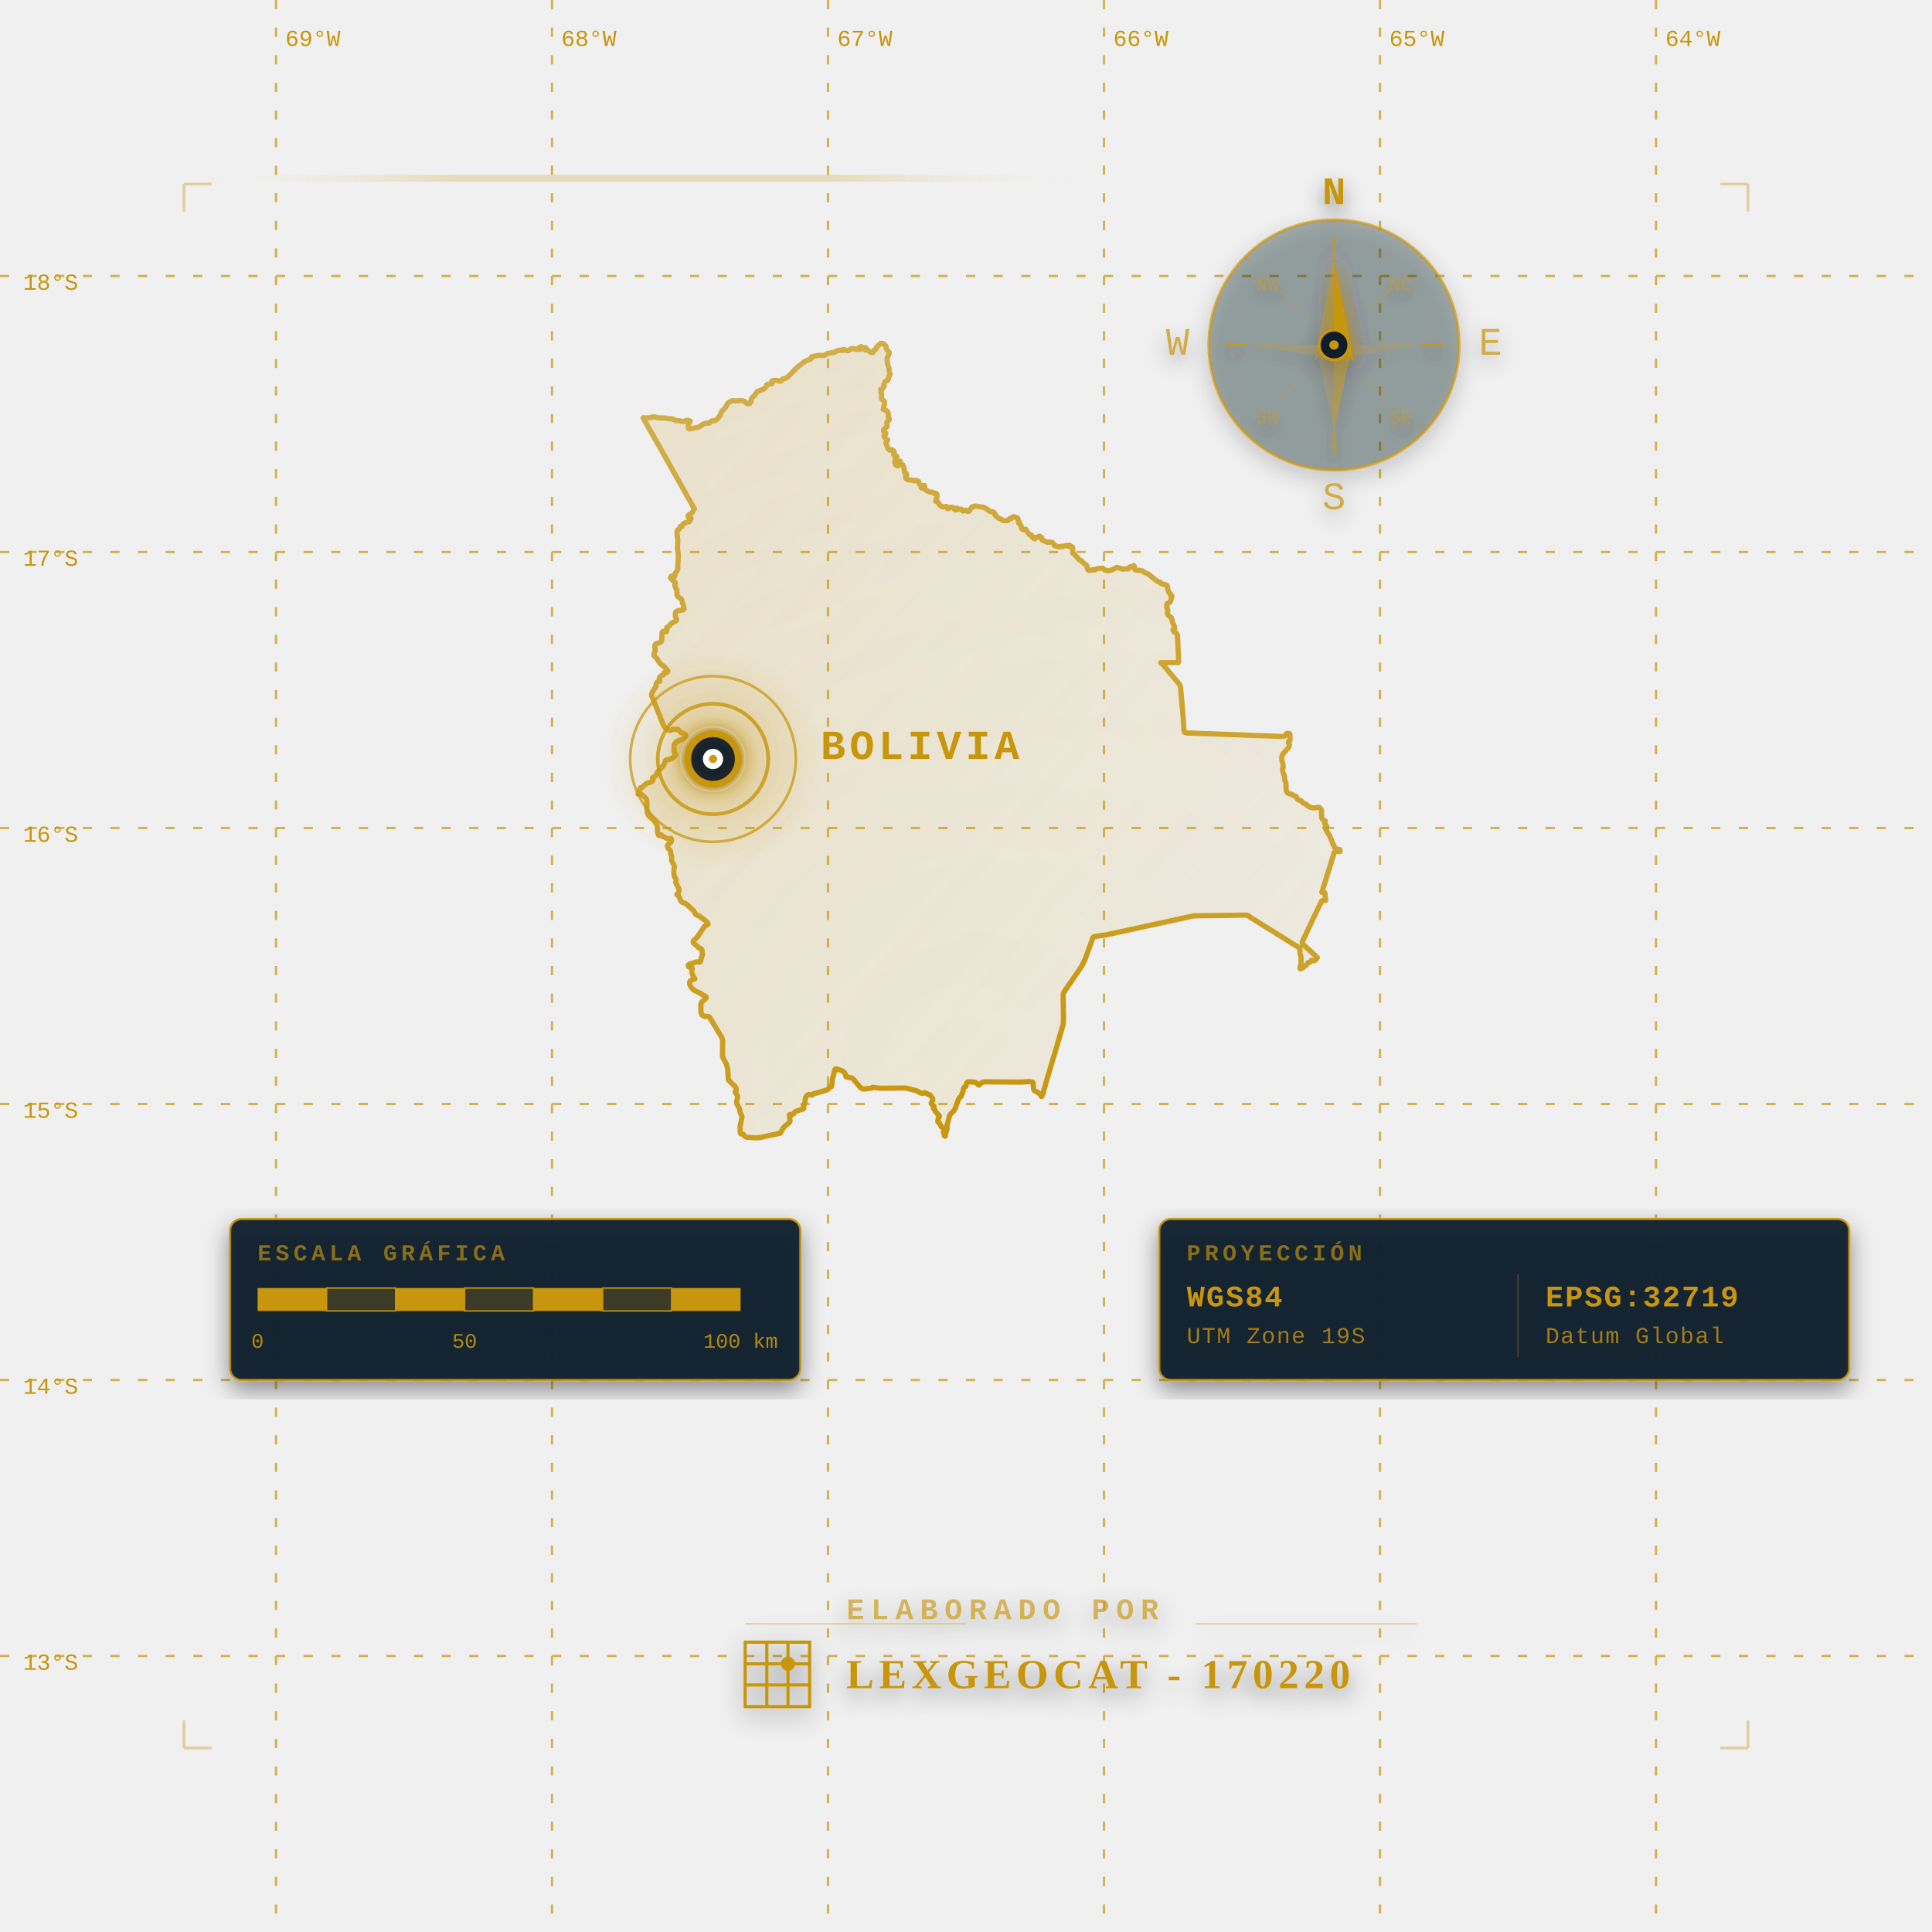
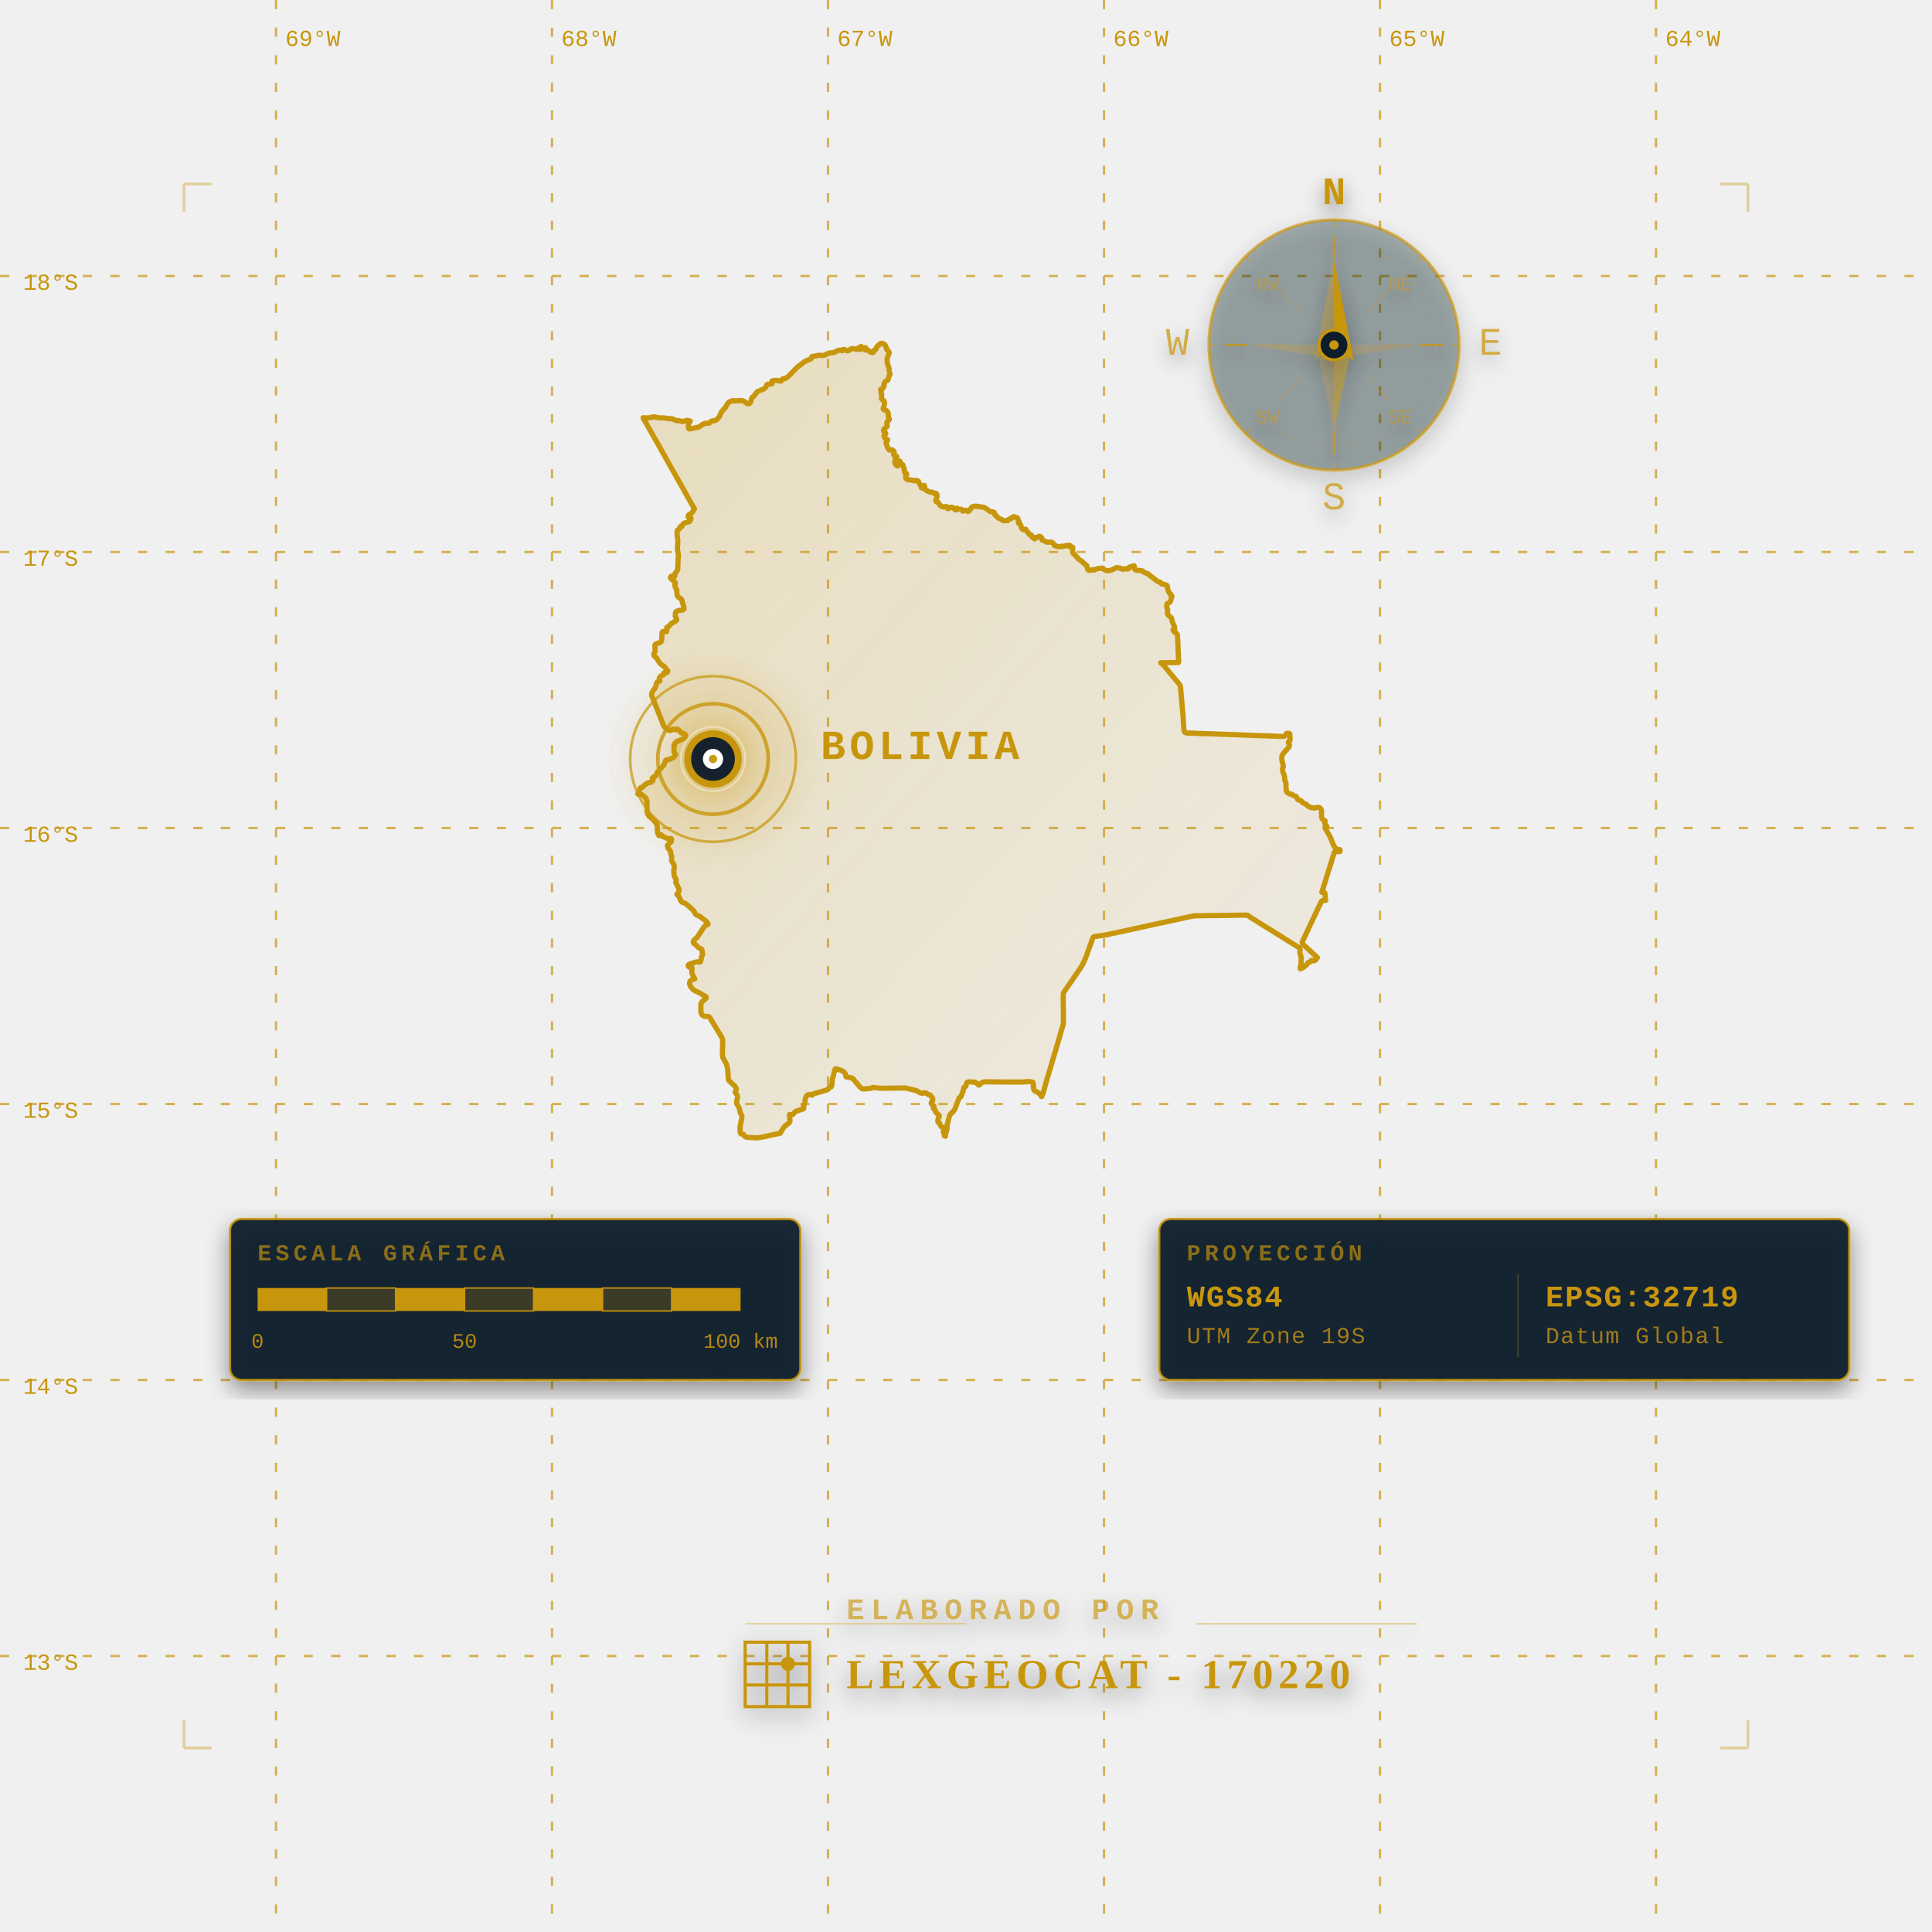
<svg xmlns="http://www.w3.org/2000/svg" viewBox="0 0 420 420" aria-hidden="true" role="img">
  <defs>
    <radialGradient id="grad-vignette-mask" cx="50%" cy="55%" r="58%">
      <stop offset="0%" stop-color="#fff" stop-opacity="1" />
      <stop offset="68%" stop-color="#fff" stop-opacity="0.72" />
      <stop offset="100%" stop-color="#fff" stop-opacity="0" />
    </radialGradient>
    <linearGradient id="grad-altiplano" x1="0%" y1="0%" x2="100%" y2="100%">
      <stop offset="0%" stop-color="rgba(200,150,12,0.22)" />
      <stop offset="100%" stop-color="rgba(200,150,12,0.06)" />
    </linearGradient>
-     <linearGradient id="grad-valles" x1="0%" y1="0%" x2="100%" y2="100%">
-       <stop offset="0%" stop-color="rgba(15,110,110,0.20)" />
-       <stop offset="100%" stop-color="rgba(15,110,110,0.05)" />
-     </linearGradient>
-     <linearGradient id="grad-oriente" x1="0%" y1="0%" x2="100%" y2="100%">
-       <stop offset="0%" stop-color="rgba(58,94,58,0.22)" />
-       <stop offset="100%" stop-color="rgba(58,94,58,0.05)" />
-     </linearGradient>
    <radialGradient id="grad-lpaz-halo" cx="50%" cy="50%" r="50%">
      <stop offset="0%" stop-color="rgba(200,150,12,0.65)" />
      <stop offset="45%" stop-color="rgba(200,150,12,0.22)" />
      <stop offset="100%" stop-color="rgba(200,150,12,0)" />
    </radialGradient>
-     <linearGradient id="grad-scanline" x1="0%" y1="0%" x2="100%" y2="0%">
-       <stop offset="0%" stop-color="rgba(255,255,255,0)" />
-       <stop offset="30%" stop-color="rgba(200,150,12,0.45)" />
-       <stop offset="70%" stop-color="rgba(200,150,12,0.45)" />
-       <stop offset="100%" stop-color="rgba(255,255,255,0)" />
-     </linearGradient>
-     <filter id="filter-glow-gold" x="-80%" y="-80%" width="260%" height="260%" color-interpolation-filters="linearRGB">
-       <feGaussianBlur stdDeviation="2" result="blur" />
-       <feMerge>
-         <feMergeNode in="blur" />
-         <feMergeNode in="SourceGraphic" />
-       </feMerge>
-     </filter>
    <filter id="filter-panel-shadow" x="-12%" y="-12%" width="124%" height="124%" color-interpolation-filters="linearRGB">
      <feGaussianBlur stdDeviation="2.5" in="SourceAlpha" result="blur" />
      <feOffset dx="0" dy="2" in="blur" result="offset" />
      <feFlood flood-color="rgba(0,0,0,0.45)" result="color" />
      <feComposite in="color" in2="offset" operator="in" result="shadow" />
      <feMerge>
        <feMergeNode in="shadow" />
        <feMergeNode in="SourceGraphic" />
      </feMerge>
    </filter>
-     <mask id="mask-map-vignette">
-       <rect width="420" height="420" fill="url(#grad-vignette-mask)" />
-     </mask>
-     <pattern id="pattern-hatch-territory" patternUnits="userSpaceOnUse" width="4" height="4" patternTransform="rotate(45)">
-       <line x1="0" y1="0" x2="0" y2="4" stroke="rgba(200,150,12,0.20)" stroke-width="0.5" />
-     </pattern>
    <style type="text/css">

      /* ── Animation keyframes ───────────────────────────────────────── */

      /* La Paz pulse rings — outer: wide, slow; mid: tighter, delayed */
      @keyframes anim-pulse-outer {
        0%   { transform: scale(0.6);  opacity: 0.80; }
        100% { transform: scale(3.0);  opacity: 0;    }
      }
      @keyframes anim-pulse-mid {
        0%   { transform: scale(0.6);  opacity: 0.90; }
        100% { transform: scale(2.0);  opacity: 0;    }
      }
      @keyframes anim-pulse-inner {
        0%   { transform: scale(0.65); opacity: 0.85; }
        100% { transform: scale(1.60); opacity: 0;    }
      }

      /* La Paz dot: gentle pulsing glow */
      @keyframes anim-dot-breathe {
        0%, 100% { opacity: 1;    }
        50%       { opacity: 0.60; }
      }

      /* HUD scan-line: sweeps from top to bottom of the SVG viewport */
      @keyframes anim-scan-sweep {
        0%   { transform: translateY(0px);   opacity: 0.15; }
        20%  { opacity: 0.55; }
        80%  { opacity: 0.45; }
        100% { transform: translateY(380px); opacity: 0.10; }
      }

      /* Compass outer dashed ring: slow continuous rotation */
      @keyframes anim-compass-rotate {
        from { transform: rotate(0deg);   }
        to   { transform: rotate(360deg); }
      }

      /* ── Reusable component classes ────────────────────────────────── */

      /* La Paz pulse rings — shared geometry, different timings */
      .lpaz-pulse-outer,
      .lpaz-pulse-mid,
      .lpaz-pulse-inner {
        transform-box:    fill-box;
        transform-origin: center center;
      }
      .lpaz-pulse-outer {
        animation: anim-pulse-outer 3.2s cubic-bezier(0.25,0.46,0.45,0.94) infinite;
      }
      .lpaz-pulse-mid {
        animation: anim-pulse-mid   3.2s cubic-bezier(0.25,0.46,0.45,0.94) infinite 0.65s;
      }
      .lpaz-pulse-inner {
        animation: anim-pulse-inner 2.2s cubic-bezier(0.25,0.46,0.45,0.94) infinite 1.15s;
      }

      /* La Paz central dot */
      .lpaz-dot {
        animation: anim-dot-breathe 2.8s ease-in-out infinite 1.0s;
      }

      /* HUD scan-line element */
      .hud-scanline {
        animation: anim-scan-sweep 5s ease-in-out infinite;
      }

      /* Compass outer ring */
      .compass-ring-animated {
        transform-box:    fill-box;
        transform-origin: center center;
        animation: anim-compass-rotate 80s linear infinite;
      }

      /* Monospaced label base: avoids repeating font attrs on every text */
      .map-label {
        font-family: 'DM Mono', 'Courier New', monospace;
        fill: #C8960C;
      }
      .map-label-dim   { fill: rgba(200,150,12,0.65); }
      .map-label-faint { fill: rgba(200,150,12,0.42); }
      .map-label-white { fill: #ffffff; }

    </style>
  </defs>
  <g id="layer-map-body" mask="url(#mask-map-vignette)">
    <g id="map-territory" transform="translate(82,28) scale(0.19)">
      <g transform="translate(200,200)">
        <path id="bolivia-fill" fill="url(#grad-altiplano)" stroke="#C8960C" stroke-width="6" stroke-linejoin="round" d="M108.6 576.1l0.1-5-0.2-2.4-0.7-2-1-1.3-1.3-1.3-2.6-2.2-1.1-0.4-3.4-0.4-0.1 0 1.1-1.8 1.1-3.8 0.7-1.5 0.3-0.1 1.1-0.2 0.4-0.1 3.6-3.3 2-1.4 1.8-0.7 1.9-0.3 1.7-0.7 1.5-1.7 0.3-1-0.3-0.5-0.5-0.2-0.2-0.4 0.2-0.7 0.4-0.4 2.8-1.7 0.8-0.9 1.7-3.8 6.7-7.2 0.9-1.5 1.3-3.7 0.6-1 1-0.6 2.4-0.2 1.2-0.3 3.8-2 1.1-0.9 1.1-1.4 0.8-1.1-1.7-2.4-0.4-1.2 0.2-2.1-0.1-4 0.2-1.4 0.6-1.2 1.7-2.2 2.2-1.1 7.4-3 1.5-2.3-0.7-1.9-1.5-1-3.5-1.4-2.6-3-1.5-0.9-1.9 0.7-2.1-0.7-0.7-0.1-0.8 0.3-1.2 1-0.8 0.3-1.7 0-1.5-0.6-1.5-0.8-1.2-1.1-2.3-2.9-1.5-3.7-2.7-7.1-2.8-7.1-2.8-7-2.9-7.1-0.8-2-0.3-2 0.6-2.1 4.2-6.5 0.4-1.3 0.1-1.4 0.4-1.3 0.8-1.3 0.7-0.3 1.8-0.6 0.5-0.3 0-0.6-0.8-2.1 0.4-1.1 1.1-1.4 1.2-1.1 2.2-0.8 0.9-2.6 1.3-0.1 1.6 0.1 1-0.8 0.1-1.3-1.5-1.5-1.6-2.4-1.1-1-3.9-2.9-1.1-1.1-3.8-5.9-1.1-1-1.4-1.3-0.4-1.2 0.3-1.3 1-2.6 0.2-0.5-0.3-5.6 0.1-1.1 0.6-0.9 1.5-0.9 3.6-1.1 1.1-0.6 0.9-2 0.4-8.7 0.8-1.3 1.3-0.1 1.5 0.3 1.5 0 0.4-0.7-0.2-3.2 0.2-1.1 0.4-0.3 1.1-0.3 0.5-0.3 2.6-3 1.2-0.9 4.3-2.4 1.3-1.3-0.3-1.3-0.9-1.4-0.5-1.2 0-2.6 0.1-1.3 0.3-1.2 1.7-1.2 2.2-0.6 4.4-0.6 1.3-1.3-0.3-2.4-1.6-4.6-0.4-2.3-0.4-1-0.7-1-3.5-2.4-0.9-1.2-0.4-2.2 0-2.4-0.2-2.3-1.2-1.8-0.8-2.6-0.1-0.9 0.2-1.1 0.3-0.8 0-0.8-0.7-1-3.5-2.9-1.4-1.9 0.9-1.6 0.9 0 2 0.3 0.7-0.1 0.6-0.8 0-0.8-0.1-0.8 0.2-0.9 0.5-0.8 1.4-1.5 0.5-0.9 0.6-1.6 0.4-1.7-0.2-1.5 0.7-13.3-0.9-5.3-0.2-2.7 0.5-8-0.1-1-0.8-6.6 0-2.9 0.3-1.6 2.1-1.6 0.7-1.6 0.8-1.3 1.5 0.2 0.8-1.9 1-1.4 1.4-0.9 5.4-1.5 0.5-0.6 1.5-3-0.6-0.8-2.2-0.5-0.6-0.7 0.1-1.1 0.6-1 0.9-0.7 2-1.1 0.9-0.8 0.8-1 0.5-1.1 0.4-1.3 0.4-0.6 0.7-0.3-0.4-0.6-1.6-2.9-6.9-12.2-6.8-12.2-6.9-12.2-6.9-12.2-6.8-12.2-6.9-12.2-6.9-12.1-6.9-12.2-0.2-0.4-0.2-0.4-0.3-0.4-0.2-0.4-0.2-0.4-0.3-0.5-0.2-0.4-0.2-0.4 4.9 0.2 2.6-0.2 4.4-1.1 2.2 0.3 2.2 0.6 2.4 0.4 3.7-0.1 5.2 0.6 2.4 0.5 2.3-0.2 1 0.2 4.9 2.1 0.3 0.1 0.6 0 0.3-0.1 1.5 0 3.1 0.8 1.6 0.2 1.7-0.4 1.8-0.7 1.8-0.3 1.9 0.6 1.2 0.5-1.1 1.6-0.8 1.6-0.4 1.7 0.3 2.8 0.2 0.6 0.5 0.4 1.2 0 9.4-1.9 1.8-1 3.4-2.4 2.9-1 1.1-0.2 1.1 0 1.1 0.2 0.9-0.2 2.1-2 1.2-0.6 3.1-0.3 1.2-0.5 1.3-1 1.3-1.3 1.1-1.4 0.9-1.4 1.7-4 0.9-1.3 3.7-4 2.4-4.3 0.9-1.1 1.5-1.1 2.1-1 1.1-0.4 1.1-0.1 1.8 0.3 7.9-0.4 1 0.2 0.9 0.3 1.3 0.7 2.6 2 1.2 0.6 2.3-0.6 1.1-2 0.6-2.4 0.7-2 0.7-0.7 2-1.7 0.8-1 1.3-2.1 0.8-0.9 1-0.9 1.3-0.4 2.3-1.1 2.7-0.9 1.4-0.9 1.1-1.1 0.9-1.2 0.3-0.8 0-0.5 0.2-0.5 0.7-0.6 0.6-0.2 3-0.1 0.7-0.1 0.7-0.2 0.5-0.4 0.1-0.7-0.4-1.4 0.1-0.6 1-0.5 1.5-0.3 2.7-0.1 1.2 0.2 2.6 0.7 1.1 0 0.8-0.5 0.5-0.7 0.4-0.8 0.5-0.5 0.7-0.2 1.3-0.1 0.7-0.1 3.1-1.8 10.6-10.9 8.7-6.7 1.2-0.7 5.4-2.1 0.7-0.4 0.3-0.5 0.2-0.8 0.2-0.7 0.4-0.5 0.7-0.2 7.8-1.4 4 0.3 1.3-0.2 1.3-0.4 2.8-1.6 1-0.4 6.5-1 1.2-0.4 2-1.4 1.2-0.5 3.6-0.3 0.3 0.1 0.2 0.3 0.3 0.2 0.4 0.1 0.3-0.3 0.4-0.8 0.3-0.2 1-0.2 0.4 0.1 0.8 0.3 1.7 1 0.9 0.2 1.2-0.2 3-1.9 1.2-0.3 1.2-0.1 0.9 0.1 2.7 0.6 0.8 0.1 0.8-0.5 1.1-1.1 0.1 0.5 0.3 0.5 0.3 0.6 0.4 0.2 0.7-0.1 0.2-0.6-0.1-0.7 0.1-0.5 0.6-1.3 0.4-0.3 0.4 0.9 0.1 0.6 0.2 0.5 0.3 0.4 0.6 0.2 2.5-1 1-0.1-0.2 1.6-0.3 0.8 0.3 0.2 0.6-0.1 0.5 0.1 0.2 0 0.7-0.3 0.3 0 0.4 0.2 0.6 0.7 0.3 0.3 2 1.3 0.9 0.5 1.2 0.2 0.8 0 0.3-0.3 0.2-0.5 0.3-0.5 0.1-0.2 0.1-0.6 0.1-0.3 0.3-0.2 0.8-0.1 0.3-0.1 0.7-0.9 0.7-1 0.2-0.6 0.3-1 0.4-0.6 3-2.5 0.9-1 0.6-0.1 1.8 0 1.2 0.4 1.8 1.6 0.9 2.1 0.2 0.2 0.9 3 0.6 0.7 0.9 0.8 0.8 0.9 0.4 1-0.3 1.6-1.4 2.7-0.6 1.5-0.2 2.7 0.3 2.7 0.5 2.6 1.3 3.4 0.2 1.5 0.2 2.9 0.1 0.6 0.7 1.6 0.1 0.7-0.2 0.6-1.1 1.8-0.7 3.2-0.8 1.6-2.5 1.2-0.9 1.3-0.7 1.5-0.3 1.2 0.1 0.5 0.1 0.2 0.3 0.3-1.6 2.8-0.9 0.9-1.6 0.4 0 0.4 0.7 1.2 0.2 0.5-0.1 0.3-0.3 0.6-0.1 0.4 0.1 0.6 0.2 0.7 0.2 0.6 0.2 0.2 0.2 0.7-0.4 3.3 0 1 1.1 1.3 1.2 0.7 0.9 1 0.4 1.9-0.1 1.2-0.5 2.5-1 3.1 0.4 0.8 2.6 0.7 1.1 0.8 1 1.1 0.6 1 0.4 5.7 0.2 0.4 0.3 0.4 0.4 0.5 0 0.8-0.3 0.6-0.4 0.4-0.5 0.4-0.6 0.4-1 1.6-0.1 1.2 0.4 1.2 0.2 1.4-0.5 1.2-2.5 2-1 1.1-0.2 1.7 0.8 1 1.1 0.8 0.6 0.9-0.4 1-0.9 0.6-0.6 0.7 0.1 1.6 0.8 1.3 1.4 1 1.2 0.7 0.6 0.4-0.3 0.9-1.1 1.3-0.4 0.8-0.1 0.7 0.1 0.5 2.2 5.8 1.8 1.9 2.3-0.6 1.6 0.9 0.7 0.6 0.5 0.8 0 0.7-0.5 1.2 0 0.9 0.2 0.9 0.4 0.2 0.4 0 0.8 0.3 1.4 1 0.5 0.6-1.6 0.5-0.2 0.6 0.3 1.6-0.1 0.7-0.6 1-0.1 0.7 0 2.4 0.4 0.9 0.9 1 1.2 0.9 0.8 0.3 0.5-0.7 0.4-3.2 0.3-0.9 0.4-0.5 0.9-0.3 0.2 0.6-0.2 1.6 0.9 0.9 1.2 0.5 1.1 0.6 0.6 2.2 0.8 1.5 0.3 0.7 0.1 0.7-0.1 1.3 0 0.7 0.4 1.4 0.3 0.6 0.7 0.4 0.2 0 0.7 0.3 0.4 0.7 0.1 0.8-0.3 0.7-0.9 1.3-0.1 1.2 0.5 1.1 0.7 0.8 1 0.5 1 0.3 2.8 0.1 1.4 0.3 1.4 0.5 1.4 0.2 1.4-0.6 0.8 0.4 1.2 0.3 1.1 0.4 0.5 1 0.3 1.4 0.8 1.2 2.1 2.3-0.5 0.9 0.3 0.8 0.8 0.3 0.8-0.2 0.1-0.6 0.3-1.7 0.2-0.4 1.1-0.2 0.2 0.4 0.3 1.1 0 0.6-0.4 0.8 0 0.5 0.2 0.3 0.5 0.6 0.2 0.2 0.6 0.7 1.6 1 3.2 1.4 0.8 0.1 1.7 0 0.4 0.1 1.1 0.9 1.3 0.7 0.1-0.2 0-0.2 0.1-0.1 1 0.1 0.3 0.1 1.1 1 0.2 0.5 0.1 0.8-0.1 1.5-0.3 1.4-1.2 2.7 0.2 1.2 0.4 0.3 1.4 0.5 0.6 0.3 0.6 0.7 0.8 1.4 0.5 0.7 0.8 0.9 1.1 0.8 1.2 0.6 1.6 0.2 2.6-0.5 1 0.3 0.7 2.1 0.6 0.2 0.6-0.2 0.4-0.1 0.4-0.3 0.7-0.8 0.7-0.2 1.4-0.2 1.1 0.4 1 0.6 1.8 2 0.7 0.2 0.7-0.7 0.9-1.4 1 1.2 4 0.1 1.4 2 1.3-0.2 2-0.8 0.9 0.3 0.6 0.6 0.7 0.5 1.2 0 0.8-0.7 0.4-0.6 0.4-0.6 2.2-2.8 0.1-0.4 1.1-0.1 2-0.7 0.9-0.1 9.5 1.4 0.2 0.1 3.5 1.9 2.8 2.3 1.1 0.5 1.4 0.3 0.9 0 0.7 0.1 0.7 0.3 0.6 0.5 0.5 0.7 0.1 0.7 0.1 0.6 0.2 0.7 0.6 0.5 0.5 0.2 0.5 0.2 0.2 0.8 0.3 0.4 2.5 1.9 1.4 0.4 0.8 0.3 1.9 1.5 0.8 0.3 4.7 0 0.7-0.2 0.3-0.5 0.6-0.6 1.4-1 0.3 0 0.8 0.1 0.3-0.1 0.3-0.3 0.3-0.7 0.3-0.3 1.8-0.8 0.2-0.2 0.7 0.2 1.3 0.6 2 0.5 0.7 0.9 0.5 2.4 0.2 0.5 0.5 0.3 0.2 0.4-0.5 0.8-0.1 0.4 0.1 0.4 0.2 0.3 1.5 1.2 0.7 0.9 0.3 0.6 0.2 1.5 0.5 1.3 0.8 1 0.8 0.6 0.7 0.3 0.6 0 0.6-0.1 0.6-0.4 0.6-0.2 0.3 0.4 0.2 0.7 3.5 4.5 0.2 0.4 0.3 0.3 0.7 0.2 0.7 0 0.5 0.1 0.3 0.4 0.1 0.6 0.3 1.1 0.9 0.9 1.1 0.8 1.3 0.7 0.1-1.4 0.7-0.3 1.1 0 1.3-0.2 0.8-0.5 0.7-0.6 0.8-0.1 1.3 0.8 0.6 0.5 0.4 0.6 0.3 0.6 0.1 1.6 0.3 0.3 5.7 2.5 4.1-0.1 1.3 0.2 0.9 0.6 1.8 2.2 0.2 0.3 0.1 0.7 0.2 0.1 0.9 0 0.2 0 1.2 0.7 0.5 0.2 3.1 0.4 0.8-0.1 0.8-0.7 1.3 0.6 1.1-0.3 1-0.5 2.4-0.6 0.7-0.1 0.7 0.2 1.8 1.2 0.1-1.6 0.6 0.2 1.5 1.8 0.7 0.3 0.6-0.2 0.4 0.1 0.1 1 0 4.5 0.2 1.2 0.7 0.9 1.4 1.1 2.9 3.2 0.9 0.5 0.1 0.2 1 1.6 0.4 0.3 1.4 0.7 1.2 0.7 3.2 3.2 0.6 0.5 1.3 0.6 0.5 0.5 0.3 0.5 1.3 4.6 0.8 0.6 1.5 0.3 1.3-0.3 1.3-0.4 1.3-0.3 1.3 0.6 1.2-0.8 1.5-0.6 1.7-0.4 4.7-0.4 0.2 0.1 0.3 0 1.8 1.7 0.7 0.4 3.1 0.7 3-0.3 2.8-1.1 4.5-2.3 1 0 1 0.5 2.4 0.4 1.3 0.8 0.8 0.3 0.7 0 1.5-0.4 4.4 0.1 0.6-0.4 0.4-1.3 1-0.7 2.8-0.4 0.2-0.2 0.8-0.5 0.9-0.2 0.4 0.7 0 2.7 1.2 1.4 2.9 0.5 3.2 0.2 2.2 0.5 1.2 1.2 0.5 0.3 4.5 1.9 5 4 4.8 3.8 2.3 1.2 1.5 0.4 0.5 0.2 0.2 0.3 0.4 0.8 0.2 0.3 0.6 0.3 5 1.2 1.2 0.7 0.5 1.2 0.1 1.9 0.4 1.8 0.6 1.8 0.6 1.4 0.6 0.6 1.4 1.2 0.1 0.4-0.3 0.7 0.4 0.4 0.7 0.3 0.4 0.3 0.1 0.6 0 0.4-0.6 1.3-0.8 3.1-0.7 1.5-1.2 1-1.6 0.5-0.4 0.3-0.4 0.9-0.2 1.6-0.1 1.5 0.2 0.9 0.9 1.6 0 1.7-0.2 1.8 0 1.9 0.7 1.2 3.6 3 0.5 1.1 1 4.3 2.2 4.8 0.3 2.9-2 0.7 1.1 2.2 3.2 2.2 0.8 1.5 0.2 4.1 0.3 5.6 0.2 5.6 0.3 5.6 0.2 5.6 0.3 4.4-0.4 0.8-7.5 0.1-12.7 0.1 3.5 3.1 4.5 5.5 7.1 8.6 6.1 7.2 0.9 1.5 0.5 1.7 0.9 10.2 1.2 13.8 0.9 10.1 0.4 7.4 0.5 7.7 1.2 3 2.1 0.6 4.5 0.1 12.6 0.5 12.5 0.4 12.6 0.5 12.5 0.4 12.5 0.5 12.6 0.5 12.5 0.4 12.6 0.5 4.7 0.1 1.5-0.1 1.3-0.7 0.5-0.7 1-1.7 0.4-0.3 2.9 0.1 0.7 0.6 0.3 6.6-0.3 1-1.5 1.3-0.1 1.2 1.3 2.5-0.8 2.5-6.6 7.5-1.1 2.1-0.5 2.3 0.2 3 1.4 5.2 0.2 2.7-0.2 0.5-0.5 1.2-0.2 0.6 0 0.9 0.7 3.4 1.1 2.1 0.4 1.2 0.4 4.8 0.3 1.1 0.7 1.2 0.4 1.5 0.1 6.2 0.3 2.6 1.2 2 2.5 1.4 2.1 0.3 0.6 0.2 0.7 0.4 1.1 1 0.7 0.4 0.5 0.1 1.1 0.2 0.6 0.3 0.7 1 1.1 2.3 1 0.8 0.9 0.2 0.8 0.1 0.7 0.2 0.8 0.6 1.8 2 0.8 0.5 2.3 1 0.8 0.5 2.8 2.4 1.9 0.8 2.5 0.6 2.5 0.2 1.9-0.6 1.5-0.2 1.2 0.1 1.4 0.6 0.9 1 0.7 1.5 0.2 1.7-0.1 1.7 0.1 1.1 0 2.7 0.1 1.2 0.5 1.3 0.7 0.9 0.9 0.8 0.9 0.7 1.1 0.4-0.6 2.2 0.2 0.8 1.2 1.5 1 1.7-0.2 1.2-2 0.2 6.1 10.7 3.4 8.5 2.3 4.2 2.6 1.5 1.3 0 1.1 0.2 0.6 0.6-0.1 1.6-4.5 0-1.2 0.3-0.9 0.8-1 3.4-3.1 9.9-3.1 9.9-3.1 10-3.1 9.9-0.8 2.4 2.7 0.2 0.7 0.6 0.3 1.3 0.3 4.2 0.4 3-3.7 0.3-1.1 0.7-1.5 3.2-2.1 4.3-4.5 9.5-4.5 9.5-2 4.3-0.8 1.8-1.8 3.8-1.8 3.8-0.8 1.7-2.3 4.9 0.5 2 5 4.6 5.3 4.9 6.6 6.1-0.6 0.9-0.8 1.1-0.9 1-1.5 0.7-1.6-0.4-1.1-0.1-0.5 0.3-0.1 0.6-0.5 0.6-0.6 0.4-0.8 0.1-1.7 0.7-2 3-1.7 0.7-0.5 0.2-0.8 1.2-0.3 0.4-0.8 0.5-2.8 1-0.1-1.8 1-3.7 0.1-1.5-0.1-2.9 0.2-1.6-0.2-2.2-1.2-4-0.1-2.2 0.2-2.4-0.2-1-0.7-0.8-2.6-1.6-6.2-3.8-6.1-3.8-6.1-3.9-6.2-3.8-6.1-3.8-6.2-3.8-6.1-3.9-6.1-3.8-3.4-2-1.8-1.4-2-1.4-1.3-0.3-5.4 0-12.4 0.2-12.4 0.2-12.4 0.1-12.4 0.2-5.4 0.1-9.9 2.1-22.3 4.9-22.3 4.8-22.3 4.9-22.3 4.8-1.4 0.3-3.1 0.4-3.1 0.5-1.4 0.2-5.9 0.9-1 0.5-0.6 0.8-1.2 3.4-1.8 5.2-1.9 5.1-1.8 5.2-1.9 5.1-0.9 1.8-0.8 1.8-0.4 0.9-0.5 0.9-0.8 1.8-1.1 1.7-1.1 1.7-1.1 1.7-1.1 1.6-2.9 4.3-3 4.3-2.9 4.3-3 4.2-1.3 2-1.5 2.1-2.4 3.7-0.5 1.8 0 6.4 0.1 6.2 0.1 6.8 0.1 10.3-0.2 4.6-2.2 7.3-2.1 7.3-2.3 7.9-2.4 8.2-2.3 7.5-3 10.3-2.4 8-2.9 9.7-1.7 6.3-1.9 6.7-1.5 3.6-0.6-0.2-0.2-0.5 0-0.7-0.3-0.6-0.8-0.8-2.8-2.1-3.1-1.5-1-1-0.5-1.2 0-2.3-0.4-0.9 0.2-0.5 0-0.7-0.4-2.7-0.2-0.7-1-0.2-2.8-0.6-9.8 0.6-20.7-0.1-20.7-0.2-2.6 0.5-1 0.6-3.1 2.7-0.7-0.3-2.7-2.5-1.4-0.6-6.1-0.4-1.8 0.3-0.9 0.5-0.2 0.2-0.1 0.4-0.6 1.6-0.2 1.4-0.3 0.5-0.5 0.6-0.5 0.2-0.4 0.2-0.4 0.2-0.6 1.2-1 4-2 5.2-0.5 0.8-1.4 0.7-0.5 0.6-4.8 12.8-1.6 2.3-3.4 3.3-1 1.7-2.8 10.7-0.1 5.1-0.6 1.4-1.5 5.5 0.1 0.9-1.2-0.6-0.3-3.3-0.8-1 0.5-1.7-0.2-1.9-0.9-1.6-1.4-0.7-0.7-0.6-1.8-3.8-0.6-0.5-0.6-0.2-0.4-0.4-0.2-1.1 0.1-0.8 0.3-1.4 0-0.7 0.3-0.8 0.5-0.6 0.5-0.7 0.1-1.1-3.6-3.6-1-1.3-0.4-1.7-0.2-0.4-1.2-0.8-0.4-0.5 0.1-0.7 0.5-1.4-0.1-0.8-0.9-0.8-1.4-0.9-0.8-1.3 0.6-1.6 0.9-1.1 0.4-1 0-1.1-0.6-1.5-0.6-0.8-1.7-2.2-0.6-0.4-1.4-0.3-1.4-0.8-1.3-0.9-1.4-0.2-0.5-0.2-0.6 0.1-1.2 0.5-0.6 0.1-2.6-0.6-4.6-2.6-12.4-2.9-11.2 0.1-17.5 0.2-3.5-0.4-4.6-0.6-0.6 0-0.3 0.3-0.3 0.3-0.5 0.3-9.2 1-2-0.6-1.9-1.4-8.4-10-1.5-0.8-6-1.1-0.4-0.4-0.8-3.4-2-2.2-2.8-1.5-5.6-1.8-1.2 0.4-3.1 11.7-0.6 6.6-0.3 1-0.4 0.9-0.2 0.1-0.2-0.2-0.9 0.1-0.5 0.4-0.6 0.5-0.4 0.7-0.2 0.7-1.6 1.2-8.8 2.6-7.6 2.1-0.3 0.3-0.2 0.6-0.2 0.4-0.3 0.1-1.1-0.3-1.3-0.2-0.7-0.2-0.7-0.1-0.9 0.4-1.5 1.3-0.9 1.4-0.5 1.7-0.7 5.3-0.5 1.6-0.9 1-0.1 0.6 0.4 2.1-0.1 0.7-0.7 0.5-7.4 2.4-1.8 0.9-1.3 1.4-0.6 1-0.9 0.6-1 0.2-1.4-0.1-1.2 0 0.6 6.7-0.2 1.5-0.7 1.1-5 4-1.9 2.3-3.4 5.7-20.8 4.5-2.4 0.5-4.6 0.3-10.2-0.6-2.1-0.7-0.5-0.5-1.5-2.2-0.3 0-2.5-0.5-0.7-1.1-0.3-1.8 0-5.5 2.1-10.6 0-1.4-2-4-0.6-3.6-0.5-1.5-2.6-4.7-0.4-1.4 0-1.4 1.1-4.5 0-1.4-0.6-1.7-1.9-2.7-0.2-0.7 0.2-0.7 0.8-1.2 0.3-0.6-0.3-1.6-0.8-1.7-1.1-1.5-1.3-0.9-3.2-3.1-1.6-1.5-0.6-0.8-0.3-1.1-0.7-11.6-1.4-5.5-4.1-7.5-0.5-2.4 0.3-17.3-0.9-3.1-13.8-22.9-1-1-1.5-0.4-2.7 0.1-1-0.1-1.4-0.9-1.5-0.9-1.1-3-0.1-9.1 0.5-1.6 1-1.5 4.5-3.9 0.1-1.3-2-1.6-1.7-0.7-3.1-2-6.7-3.3-1.5-1.1-1.4-1.5-1.4-1.9-1-2.2-0.2-2.2 0.7-1.8 1.5-1.2 3.8-1.3-2.6-4.7-0.8-2.3 0.1-2.8 0.3-2-0.2-0.7-2.1-0.4-2-1.3-0.3-1.4 1.2-1.2 8-2.5 2.1-0.2 0.9 0.2 0.7 0.2 0.6-0.1 0.6-0.7 0.3-0.7 0.6-2.4 0-1.4 1.4-3.2 0.2-1-0.1-0.5-0.3-0.4-0.3-0.9 0-2.1-0.1-0.5-0.5-1-0.6-0.4-2.1-0.9-1.1-0.8-2.1-2.2-3.2-2.5-0.4-0.9 0.1-1.3 0.9-1.4 2.7-2.4 1.2-1.3 3.6-5.4 2.9-4.5 1.4-2 1-0.9 2.6-1.2 0.6-0.5-0.5-1.3-1.2-1.4-1.3-1.3-7.1-5.2-2.3-0.9-1.8-1.1-2.4-4.1-1.5-1.6-6.2-5.5-2.1-1.5-3.1-1.1-0.9-0.6-0.7-1-1.6-3.6-1.2-2.2-0.8-1-1-0.6 1.9-2.7 0.6-1.3 0-1.5-0.2-0.8-3.7-7.7 0-0.1 0-0.1 0.5-0.9 0.1-1-0.1-0.9-0.5-0.9-1.5-2.8-0.6-3.4 0-3.6 0.5-3.3 0-1.6-0.5-1.4-2.3-4.1-0.3-1.1 0.2-3.8-0.1-0.6-1-3-0.1-0.6 0-0.7-0.2-1.6-0.7-1.1-2-2.2-0.9-3.2 1.9-2.1 2.4-1.9 0.5-3-0.7-1.1-0.8 0-1 0.4-1.4 0.1-1.1-0.4-1.1-0.4-2-1.3-1.5-0.4-0.5-0.1-0.4-0.5-1.4-1.5-1 0.2-0.8 0.6-0.8 0-1-1.7-0.6-2.5-0.1-5.1-0.4-2.5-1.7-3.2-2.3-2.6-5.3-4.8-1.4-2.1-0.6-2.5-0.3-5.5z" />
      </g>
    </g>
  </g>
  <g id="layer-graticule" opacity="0.7">
    <line x1="0" y1="60" x2="420" y2="60" stroke="#C8960C" stroke-width="0.5" stroke-dasharray="2,4" />
    <line x1="0" y1="120" x2="420" y2="120" stroke="#C8960C" stroke-width="0.5" stroke-dasharray="2,4" />
    <line x1="0" y1="180" x2="420" y2="180" stroke="#C8960C" stroke-width="0.5" stroke-dasharray="2,4" />
    <line x1="0" y1="240" x2="420" y2="240" stroke="#C8960C" stroke-width="0.5" stroke-dasharray="2,4" />
    <line x1="0" y1="300" x2="420" y2="300" stroke="#C8960C" stroke-width="0.5" stroke-dasharray="2,4" />
    <line x1="0" y1="360" x2="420" y2="360" stroke="#C8960C" stroke-width="0.5" stroke-dasharray="2,4" />
    <line x1="60" y1="0" x2="60" y2="420" stroke="#C8960C" stroke-width="0.5" stroke-dasharray="2,4" />
    <line x1="120" y1="0" x2="120" y2="420" stroke="#C8960C" stroke-width="0.5" stroke-dasharray="2,4" />
    <line x1="180" y1="0" x2="180" y2="420" stroke="#C8960C" stroke-width="0.5" stroke-dasharray="2,4" />
    <line x1="240" y1="0" x2="240" y2="420" stroke="#C8960C" stroke-width="0.5" stroke-dasharray="2,4" />
    <line x1="300" y1="0" x2="300" y2="420" stroke="#C8960C" stroke-width="0.5" stroke-dasharray="2,4" />
    <line x1="360" y1="0" x2="360" y2="420" stroke="#C8960C" stroke-width="0.5" stroke-dasharray="2,4" />
  </g>
  <g id="layer-graticule-labels" class="map-label" font-size="5" opacity="1">
    <text x="5" y="63">18°S</text>
    <text x="5" y="123">17°S</text>
    <text x="5" y="183">16°S</text>
    <text x="5" y="243">15°S</text>
    <text x="5" y="303">14°S</text>
    <text x="5" y="363">13°S</text>
    <text x="62" y="10">69°W</text>
    <text x="122" y="10">68°W</text>
    <text x="182" y="10">67°W</text>
    <text x="242" y="10">66°W</text>
    <text x="302" y="10">65°W</text>
    <text x="362" y="10">64°W</text>
  </g>
  <g id="layer-corner-marks" stroke="#C8960C" stroke-width="0.6" opacity="0.38">
    <path d="M40,40 v6 M40,40 h6" />
    <path d="M380,40 v6 M380,40 h-6" />
    <path d="M40,380 v-6 M40,380 h6" />
    <path d="M380,380 v-6 M380,380 h-6" />
-   </g>
-   <g id="layer-scanfx">
-     <rect class="hud-scanline" x="40" y="38" width="200" height="1.5" fill="url(#grad-scanline)" opacity="0.55" />
  </g>
  <g id="layer-markers">
    <g id="marker-la-paz" transform="translate(155,165)">
      <circle r="24" fill="url(#grad-lpaz-halo)" opacity="0.85" />
      <circle class="lpaz-pulse-outer" r="18" fill="none" stroke="#C8960C" stroke-width="0.6" opacity="0.70" />
      <circle class="lpaz-pulse-mid" r="12" fill="none" stroke="#C8960C" stroke-width="0.8" opacity="0.80" />
      <circle class="lpaz-pulse-inner" r="7" fill="none" stroke="rgba(255,255,255,0.65)" stroke-width="0.4" opacity="0.60" />
      <circle r="5.5" fill="rgba(13,27,42,0.96)" stroke="#C8960C" stroke-width="1.5" filter="url(#filter-glow-gold)" />
      <circle class="lpaz-dot" r="2.2" fill="#ffffff" />
      <circle r="0.9" fill="rgba(200,150,12,0.95)" />
    </g>
    <g id="label-la-paz" transform="translate(200,195)" class="map-label" text-anchor="middle">
      <text y="-30" font-size="9" font-weight="bold" letter-spacing="0.10em">BOLIVIA</text>
    </g>
  </g>
  <g id="layer-panels" class="map-label">
    <g id="panel-scale" transform="translate(50,265)" filter="url(#filter-panel-shadow)">
      <rect x="0" y="0" width="124" height="35" rx="2.5" fill="rgba(13,27,42,0.93)" stroke="#C8960C" stroke-width="0.5" stroke-opacity="0.85" />
      <text x="6" y="9" font-size="5" font-weight="bold" class="map-label-dim" letter-spacing="0.18em">ESCALA GRÁFICA</text>
      <g transform="translate(6,15)">
        <rect x="0" y="0" width="15" height="5" fill="#C8960C" />
        <rect x="15" y="0" width="15" height="5" fill="rgba(200,150,12,0.22)" stroke="#C8960C" stroke-width="0.3" />
        <rect x="30" y="0" width="15" height="5" fill="#C8960C" />
        <rect x="45" y="0" width="15" height="5" fill="rgba(200,150,12,0.22)" stroke="#C8960C" stroke-width="0.3" />
        <rect x="60" y="0" width="15" height="5" fill="#C8960C" />
        <rect x="75" y="0" width="15" height="5" fill="rgba(200,150,12,0.22)" stroke="#C8960C" stroke-width="0.3" />
        <rect x="90" y="0" width="15" height="5" fill="#C8960C" />
      </g>
      <g font-size="4.5" text-anchor="middle" opacity="0.88">
        <text x="6" y="28">0</text>
        <text x="51" y="28">50</text>
        <text x="111" y="28">100 km</text>
      </g>
    </g>
    <g id="panel-projection" transform="translate(252,265)" filter="url(#filter-panel-shadow)">
      <rect x="0" y="0" width="150" height="35" rx="2.5" fill="rgba(13,27,42,0.93)" stroke="#C8960C" stroke-width="0.5" stroke-opacity="0.85" />
      <text x="6" y="9" font-size="5" font-weight="bold" class="map-label-dim" letter-spacing="0.18em">PROYECCIÓN</text>
      <text x="6" y="19" font-size="6.5" font-weight="bold" letter-spacing="0.05em">WGS84</text>
      <text x="6" y="27" font-size="5" letter-spacing="0.05em" opacity="0.78">UTM Zone 19S</text>
      <line x1="78" y1="12" x2="78" y2="30" stroke="#C8960C" stroke-width="0.3" opacity="0.30" />
      <text x="84" y="19" font-size="6.5" font-weight="bold" letter-spacing="0.05em">EPSG:32719</text>
      <text x="84" y="27" font-size="5" letter-spacing="0.05em" opacity="0.78">Datum Global</text>
    </g>
  </g>
  <g id="layer-compass" transform="translate(290,75) scale(.85)" filter="url(#filter-panel-shadow)">
    <circle r="32" fill="rgba(13,27,42,0.3)" stroke="#C8960C" stroke-width="0.8" stroke-opacity="0.65" />
    <circle class="compass-ring-animated" r="26" fill="none" stroke="#C8960C" stroke-width="0.25" stroke-opacity="0.22" stroke-dasharray="1.2,2.2" />
    <g id="compass-ticks-ordinal-outer" stroke="#C8960C" stroke-width="0.4" opacity="0.42">
      <line x1="0" y1="-30" x2="0" y2="-32" />
      <line x1="0" y1="30" x2="0" y2="32" />
      <line x1="-30" y1="0" x2="-32" y2="0" />
      <line x1="30" y1="0" x2="32" y2="0" />
      <line x1="21.2" y1="-21.2" x2="22.6" y2="-22.6" />
      <line x1="21.2" y1="21.2" x2="22.6" y2="22.6" />
      <line x1="-21.2" y1="21.2" x2="-22.6" y2="22.6" />
      <line x1="-21.2" y1="-21.2" x2="-22.6" y2="-22.6" />
    </g>
    <g id="compass-ticks-cardinal" stroke="#C8960C" stroke-width="0.55" opacity="0.72">
      <line x1="0" y1="-22" x2="0" y2="-28" />
      <line x1="0" y1="22" x2="0" y2="28" />
      <line x1="-22" y1="0" x2="-28" y2="0" />
      <line x1="22" y1="0" x2="28" y2="0" />
    </g>
    <g id="compass-ticks-fine" stroke="#C8960C" stroke-width="0.25" opacity="0.36">
      <line x1="0" y1="-12" x2="0" y2="-20" />
      <line x1="0" y1="12" x2="0" y2="20" />
      <line x1="-12" y1="0" x2="-20" y2="0" />
      <line x1="12" y1="0" x2="20" y2="0" />
      <line x1="8.5" y1="-8.5" x2="14.1" y2="-14.1" />
      <line x1="8.5" y1="8.5" x2="14.1" y2="14.1" />
      <line x1="-8.5" y1="8.5" x2="-14.1" y2="14.1" />
      <line x1="-8.5" y1="-8.5" x2="-14.1" y2="-14.1" />
    </g>
    <polygon id="compass-arrow-north" points="0,-22 5,4 0,0" fill="#C8960C" filter="url(#filter-glow-gold)" />
    <polygon points="0,-22 -5,4 0,0" fill="rgba(200,150,12,0.32)" />
    <polygon points="0,22  4,3  0,0" fill="rgba(200,150,12,0.42)" />
    <polygon points="0,22 -4,3  0,0" fill="rgba(200,150,12,0.18)" />
    <polygon points="-22,0  4, 4 0,0" fill="rgba(200,150,12,0.22)" />
    <polygon points=" 22,0 -4, 4 0,0" fill="rgba(200,150,12,0.16)" />
    <circle r="3.8" fill="rgba(13,27,42,0.98)" stroke="#C8960C" stroke-width="0.75" />
    <circle r="1.2" fill="#C8960C" />
    <g id="compass-labels-cardinal" class="map-label" text-anchor="middle">
      <text x="0" y="-36" font-size="10" font-weight="bold" letter-spacing="0.08em">N</text>
      <text x="0" y="42" font-size="10" letter-spacing="0.05em" opacity="0.72">S</text>
      <text x="40" y="2.5" font-size="10" letter-spacing="0.05em" opacity="0.72">E</text>
      <text x="-40" y="2.5" font-size="10" letter-spacing="0.05em" opacity="0.72">W</text>
    </g>
    <g id="compass-labels-intercardinal" class="map-label" text-anchor="middle" opacity="0.48">
      <text x="17" y="-14" font-size="5">NE</text>
      <text x="17" y="20" font-size="5">SE</text>
      <text x="-17" y="20" font-size="5">SW</text>
      <text x="-17" y="-14" font-size="5">NW</text>
    </g>
  </g>
  <g id="panel-author" transform="translate(150,338)" filter="url(#filter-panel-shadow)">
    <rect x="0" y="0" width="170" height="45" rx="3" fill="rgba(13,27,42,0)" />
    <g opacity="0.35" stroke="#C8960C" stroke-width="0.35">
      <line x1="12" y1="15" x2="60" y2="15" />
      <line x1="110" y1="15" x2="158" y2="15" />
    </g>
    <g transform="translate(12,19)" stroke="#C8960C" stroke-width="0.7" fill="none">
      <rect x="0" y="0" width="14" height="14" />
      <line x1="4.7" y1="0" x2="4.7" y2="14" />
      <line x1="9.3" y1="0" x2="9.3" y2="14" />
      <line x1="0" y1="4.7" x2="14" y2="4.7" />
      <line x1="0" y1="9.3" x2="14" y2="9.3" />
      <circle cx="9.3" cy="4.7" r="1.2" fill="#C8960C" />
    </g>
    <text x="34" y="14" font-size="6.5" letter-spacing="0.22em" class="map-label map-label-dim" font-weight="bold">
      ELABORADO POR
    </text>
    <text x="34" y="29" font-size="9" font-weight="bold" fill="#C8960C" letter-spacing="0.12em">
      LEXGEOCAT - 170220
    </text>
  </g>
</svg>
